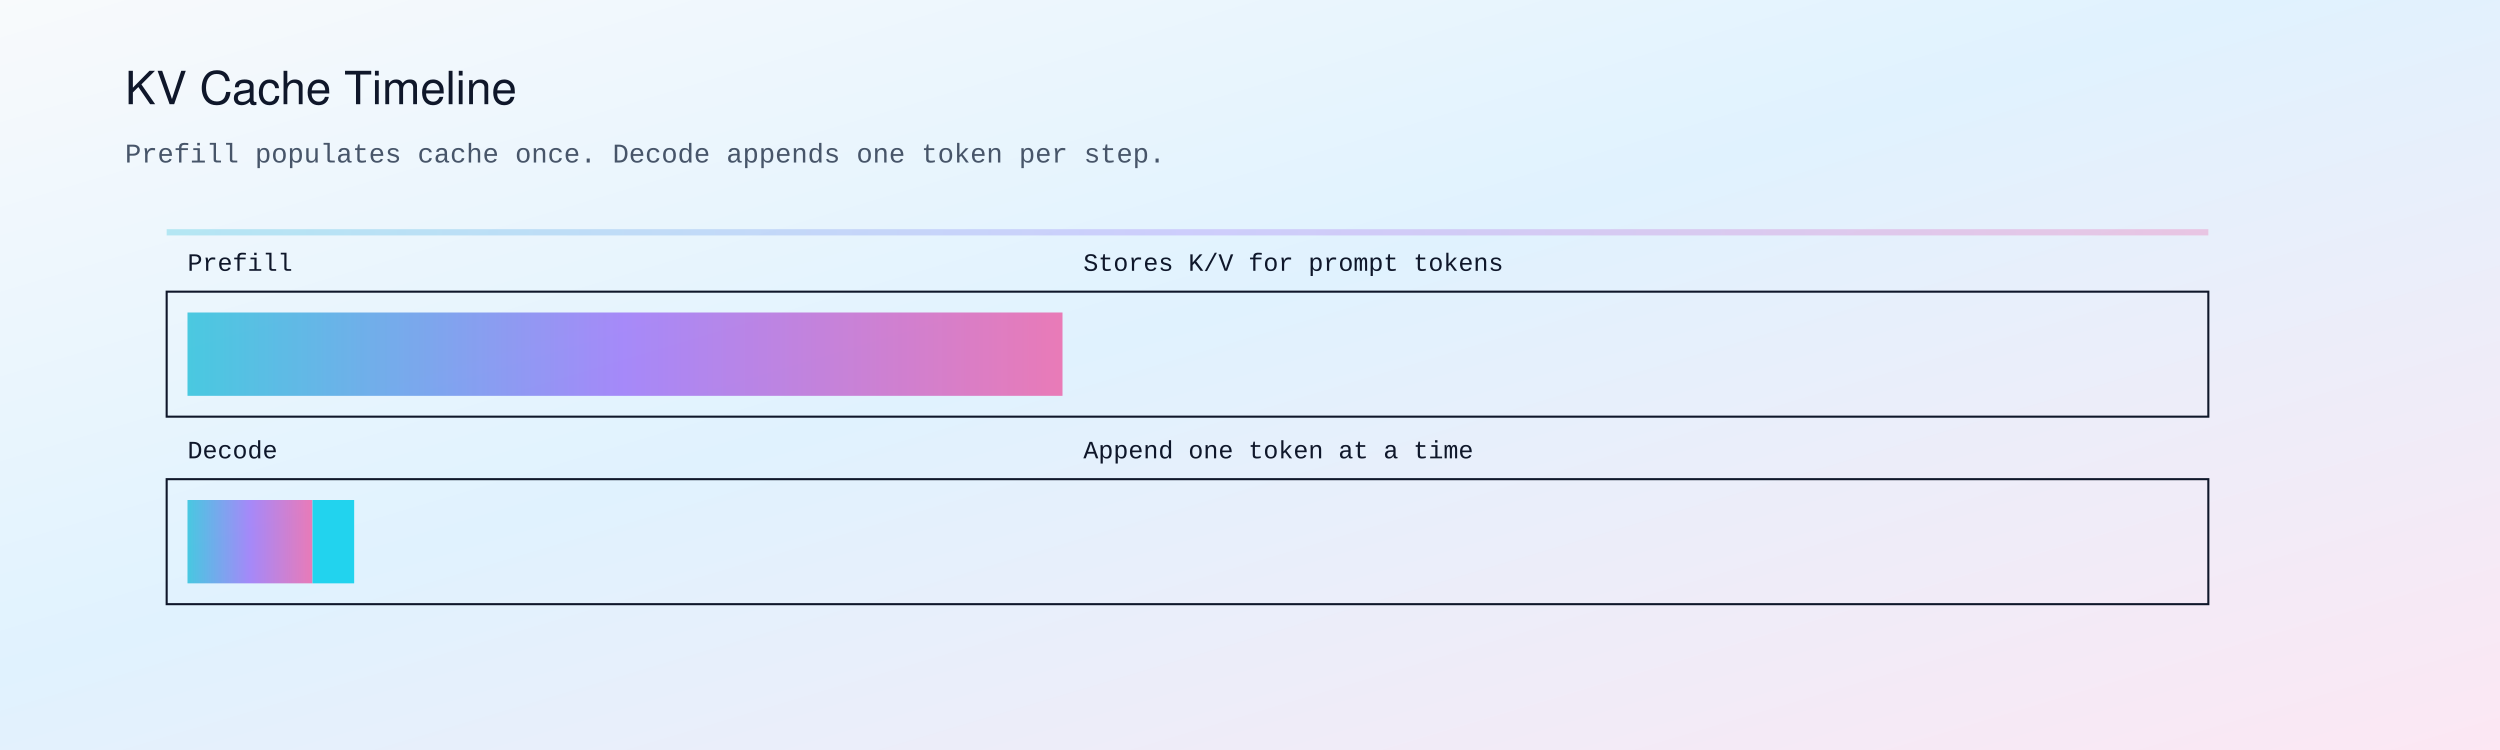
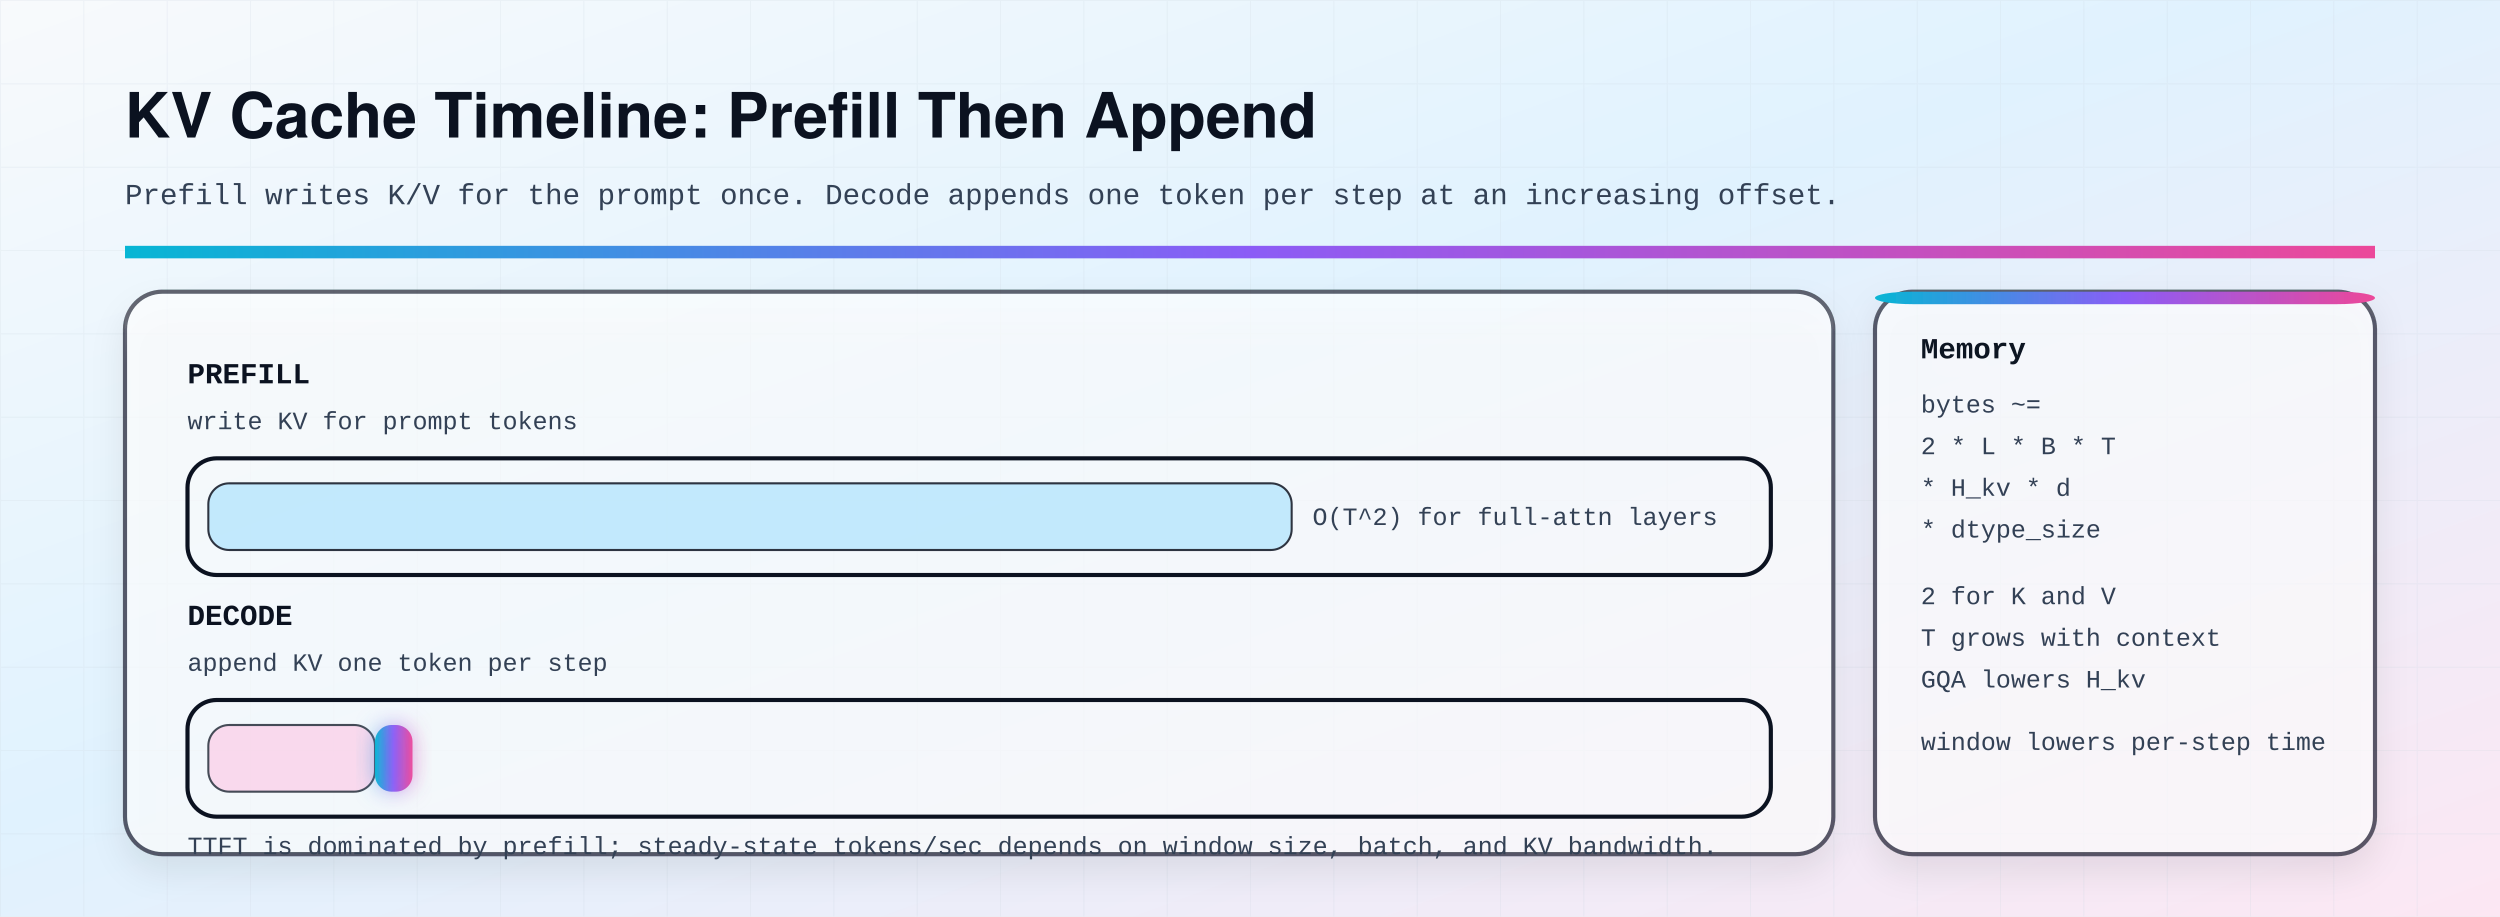
- <svg xmlns="http://www.w3.org/2000/svg" width="1200" height="360" viewBox="0 0 1200 360">
+ <svg xmlns="http://www.w3.org/2000/svg" width="1200" height="440" viewBox="0 0 1200 440">
  <defs>
    <linearGradient id="bg" x1="0" y1="0" x2="1" y2="1">
      <stop offset="0%" stop-color="#F8FAFC" />
      <stop offset="45%" stop-color="#E0F2FE" />
      <stop offset="100%" stop-color="#FCE7F3" />
    </linearGradient>
-     <linearGradient id="kv" x1="0" y1="0" x2="1" y2="0">
+     <linearGradient id="accent" x1="0" y1="0" x2="1" y2="0">
      <stop offset="0%" stop-color="#06B6D4" />
      <stop offset="50%" stop-color="#8B5CF6" />
      <stop offset="100%" stop-color="#EC4899" />
    </linearGradient>
+     <pattern id="grid" width="40" height="40" patternUnits="userSpaceOnUse">
+       <path d="M 40 0 L 0 0 0 40" fill="none" stroke="#CBD5E1" stroke-width="1" />
+     </pattern>
+     <filter id="shadow" x="-20%" y="-20%" width="140%" height="140%">
+       <feDropShadow dx="0" dy="8" stdDeviation="8" flood-color="#0B1220" flood-opacity="0.12" />
+     </filter>
+     <filter id="glow" x="-50%" y="-50%" width="200%" height="200%">
+       <feGaussianBlur in="SourceGraphic" stdDeviation="5" result="b" />
+       <feColorMatrix in="b" type="matrix" values="1 0 0 0 0  0 1 0 0 0  0 0 1 0 0  0 0 0 0.6 0" result="g" />
+       <feMerge>
+         <feMergeNode in="g" />
+         <feMergeNode in="SourceGraphic" />
+       </feMerge>
+     </filter>
+     <linearGradient id="scan" x1="0" y1="0" x2="0" y2="1">
+       <stop offset="0%" stop-color="#FFFFFF" stop-opacity="0" />
+       <stop offset="50%" stop-color="#FFFFFF" stop-opacity="0.35" />
+       <stop offset="100%" stop-color="#FFFFFF" stop-opacity="0" />
+     </linearGradient>
  </defs>
-   <rect width="1200" height="360" fill="url(#bg)" />
-   <text x="60" y="50" fill="#0F172A" font-size="22" font-family="Space Grotesk, Helvetica, Arial, sans-serif">KV Cache Timeline</text>
-   <text x="60" y="78" fill="#475569" font-size="13" font-family="JetBrains Mono, 'Courier New', monospace">Prefill populates cache once. Decode appends one token per step.</text>
-   <g fill="none" stroke="#0F172A" stroke-width="1">
-     <rect x="80" y="140" width="980" height="60" />
-     <rect x="80" y="230" width="980" height="60" />
+   <rect width="1200" height="440" fill="url(#bg)" />
+   <rect width="1200" height="440" fill="url(#grid)" opacity="0.22" />
+   <text x="60" y="66" fill="#0B1220" font-size="30" font-weight="800" font-family="Space Grotesk, Helvetica, Arial, sans-serif">KV Cache Timeline: Prefill Then Append</text>
+   <text x="60" y="98" fill="#334155" font-size="14" font-family="JetBrains Mono, 'Courier New', monospace">Prefill writes K/V for the prompt once. Decode appends one token per step at an increasing offset.</text>
+   <rect x="60" y="118" width="1080" height="6" fill="url(#accent)" />
+   <g filter="url(#shadow)">
+     <rect x="60" y="140" width="820" height="270" rx="18" fill="#FFFFFF" opacity="0.66" stroke="#0B1220" stroke-width="2" />
  </g>
-   <g fill="url(#kv)" opacity="0.7">
-     <rect x="90" y="150" width="420" height="40" />
-     <rect x="90" y="240" width="60" height="40" />
+   <g filter="url(#shadow)">
+     <rect x="900" y="140" width="240" height="270" rx="18" fill="#FFFFFF" opacity="0.66" stroke="#0B1220" stroke-width="2" />
+     <rect x="900" y="140" width="240" height="6" rx="18" fill="url(#accent)" />
+     <text x="922" y="172" fill="#0B1220" font-size="14" font-weight="800" font-family="JetBrains Mono, 'Courier New', monospace">Memory</text>
+     <g font-family="JetBrains Mono, 'Courier New', monospace" font-size="12" fill="#334155">
+       <text x="922" y="198">bytes ~=</text>
+       <text x="922" y="218">2 * L * B * T</text>
+       <text x="922" y="238">* H_kv * d</text>
+       <text x="922" y="258">* dtype_size</text>
+       <text x="922" y="290">2 for K and V</text>
+       <text x="922" y="310">T grows with context</text>
+       <text x="922" y="330">GQA lowers H_kv</text>
+       <text x="922" y="360">window lowers per-step time</text>
+     </g>
  </g>
-   <g fill="#0F172A" font-size="12" font-family="JetBrains Mono, 'Courier New', monospace">
-     <text x="90" y="130">Prefill</text>
-     <text x="90" y="220">Decode</text>
-     <text x="520" y="130">Stores K/V for prompt tokens</text>
-     <text x="520" y="220">Append one token at a time</text>
+   <g font-family="JetBrains Mono, 'Courier New', monospace" fill="#0B1220">
+     <text x="90" y="184" font-size="14" font-weight="800">PREFILL</text>
+     <text x="90" y="300" font-size="14" font-weight="800">DECODE</text>
+     <g font-size="12" fill="#334155">
+       <text x="90" y="206">write KV for prompt tokens</text>
+       <text x="90" y="322">append KV one token per step</text>
+     </g>
  </g>
-   <rect x="150" y="240" width="20" height="40" fill="#22D3EE">
-     <animate attributeName="x" values="150;1010;150" dur="4.2s" repeatCount="indefinite" />
-   </rect>
-   <rect x="80" y="110" width="980" height="3" fill="url(#kv)" opacity="0.25">
-     <animate attributeName="y" values="110;300;110" dur="4.6s" repeatCount="indefinite" />
+   <g stroke="#0B1220" stroke-width="2" fill="none">
+     <rect x="90" y="220" width="760" height="56" rx="14" />
+     <rect x="90" y="336" width="760" height="56" rx="14" />
+   </g>
+   <rect x="100" y="232" width="520" height="32" rx="10" fill="#BAE6FD" opacity="0.85" stroke="#0B1220" stroke-width="1" />
+   <text x="630" y="252" font-family="JetBrains Mono, 'Courier New', monospace" font-size="12" fill="#334155">O(T^2) for full-attn layers</text>
+   <rect x="100" y="348" width="80" height="32" rx="10" fill="#FBCFE8" opacity="0.75" stroke="#0B1220" stroke-width="1" />
+   <g filter="url(#glow)">
+     <rect x="180" y="348" width="18" height="32" rx="8" fill="url(#accent)" opacity="0.95">
+       <animate attributeName="x" values="180;820;180" dur="5.0s" repeatCount="indefinite" keyTimes="0;0.5;1" calcMode="spline" keySplines="0.42 0 0.58 1;0.42 0 0.58 1" />
+     </rect>
+   </g>
+   <g font-family="JetBrains Mono, 'Courier New', monospace" font-size="12" fill="#334155">
+     <text x="90" y="410">TTFT is dominated by prefill; steady-state tokens/sec depends on window size, batch, and KV bandwidth.</text>
+   </g>
+   <rect x="60" y="140" width="820" height="34" fill="url(#scan)" opacity="0.22">
+     <animate attributeName="y" dur="6.2s" repeatCount="indefinite" values="140;374;140" keyTimes="0;0.5;1" calcMode="spline" keySplines="0.42 0 0.58 1;0.42 0 0.58 1" />
  </rect>
</svg>
